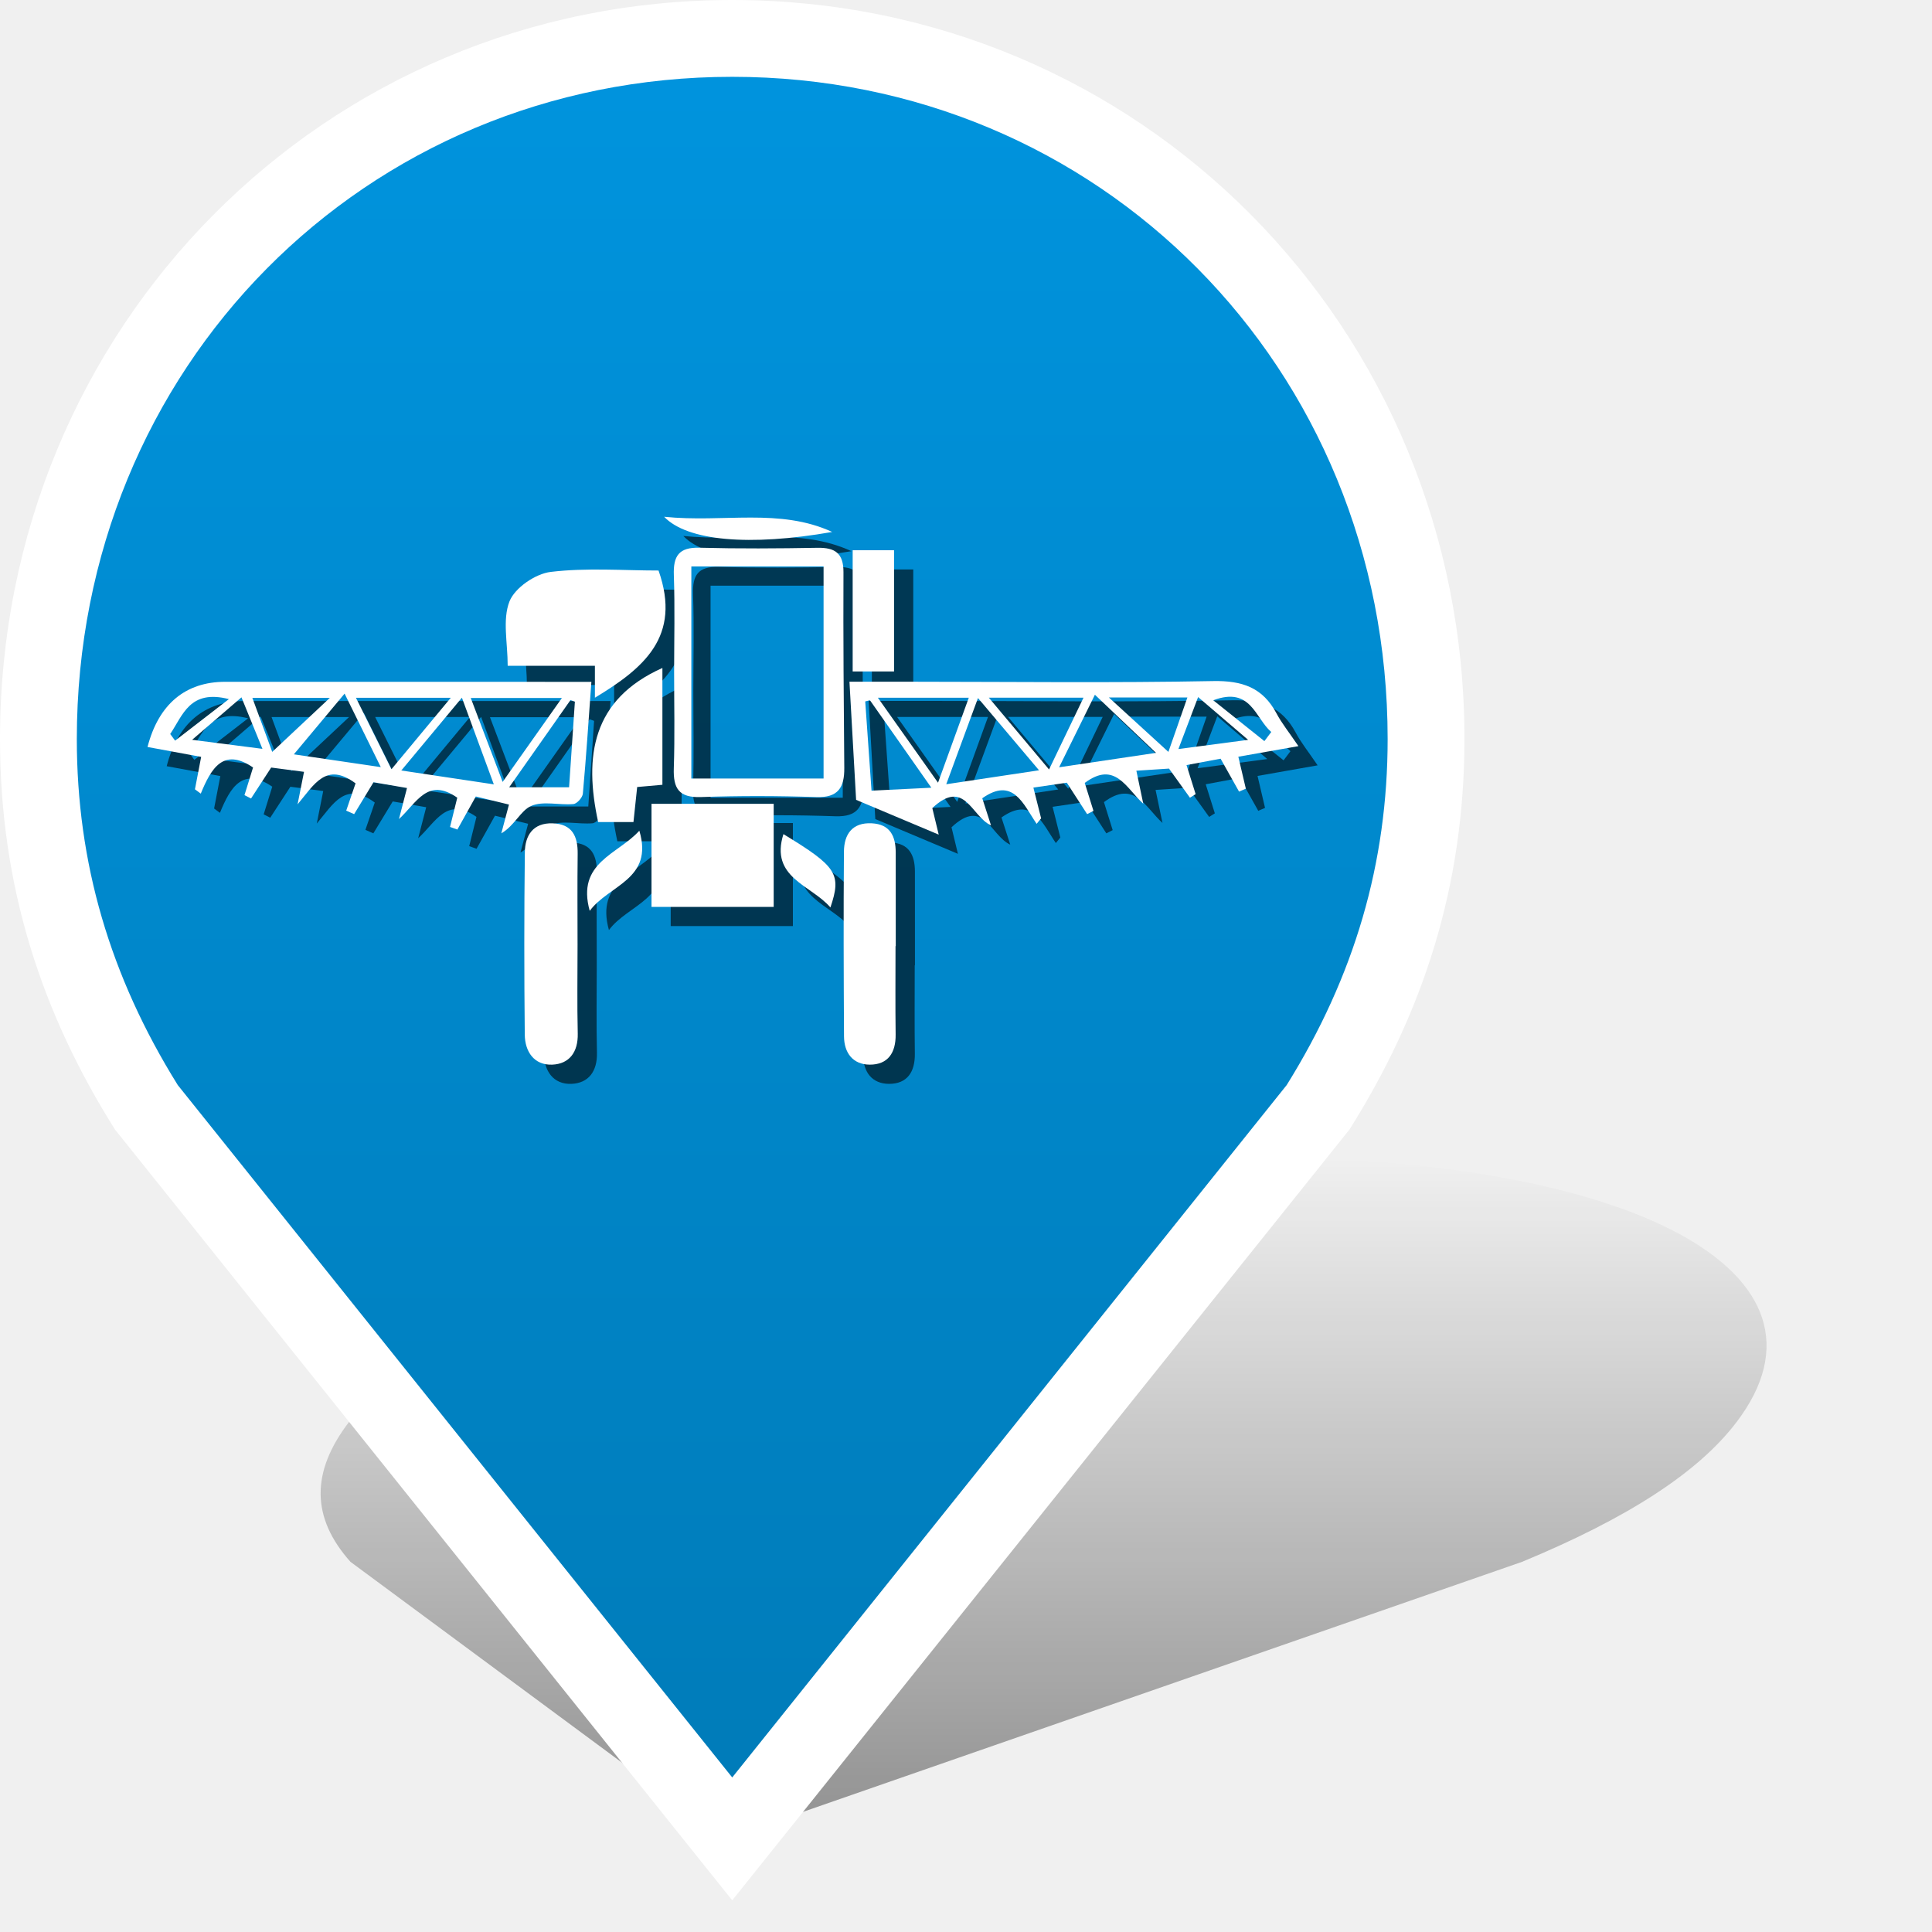
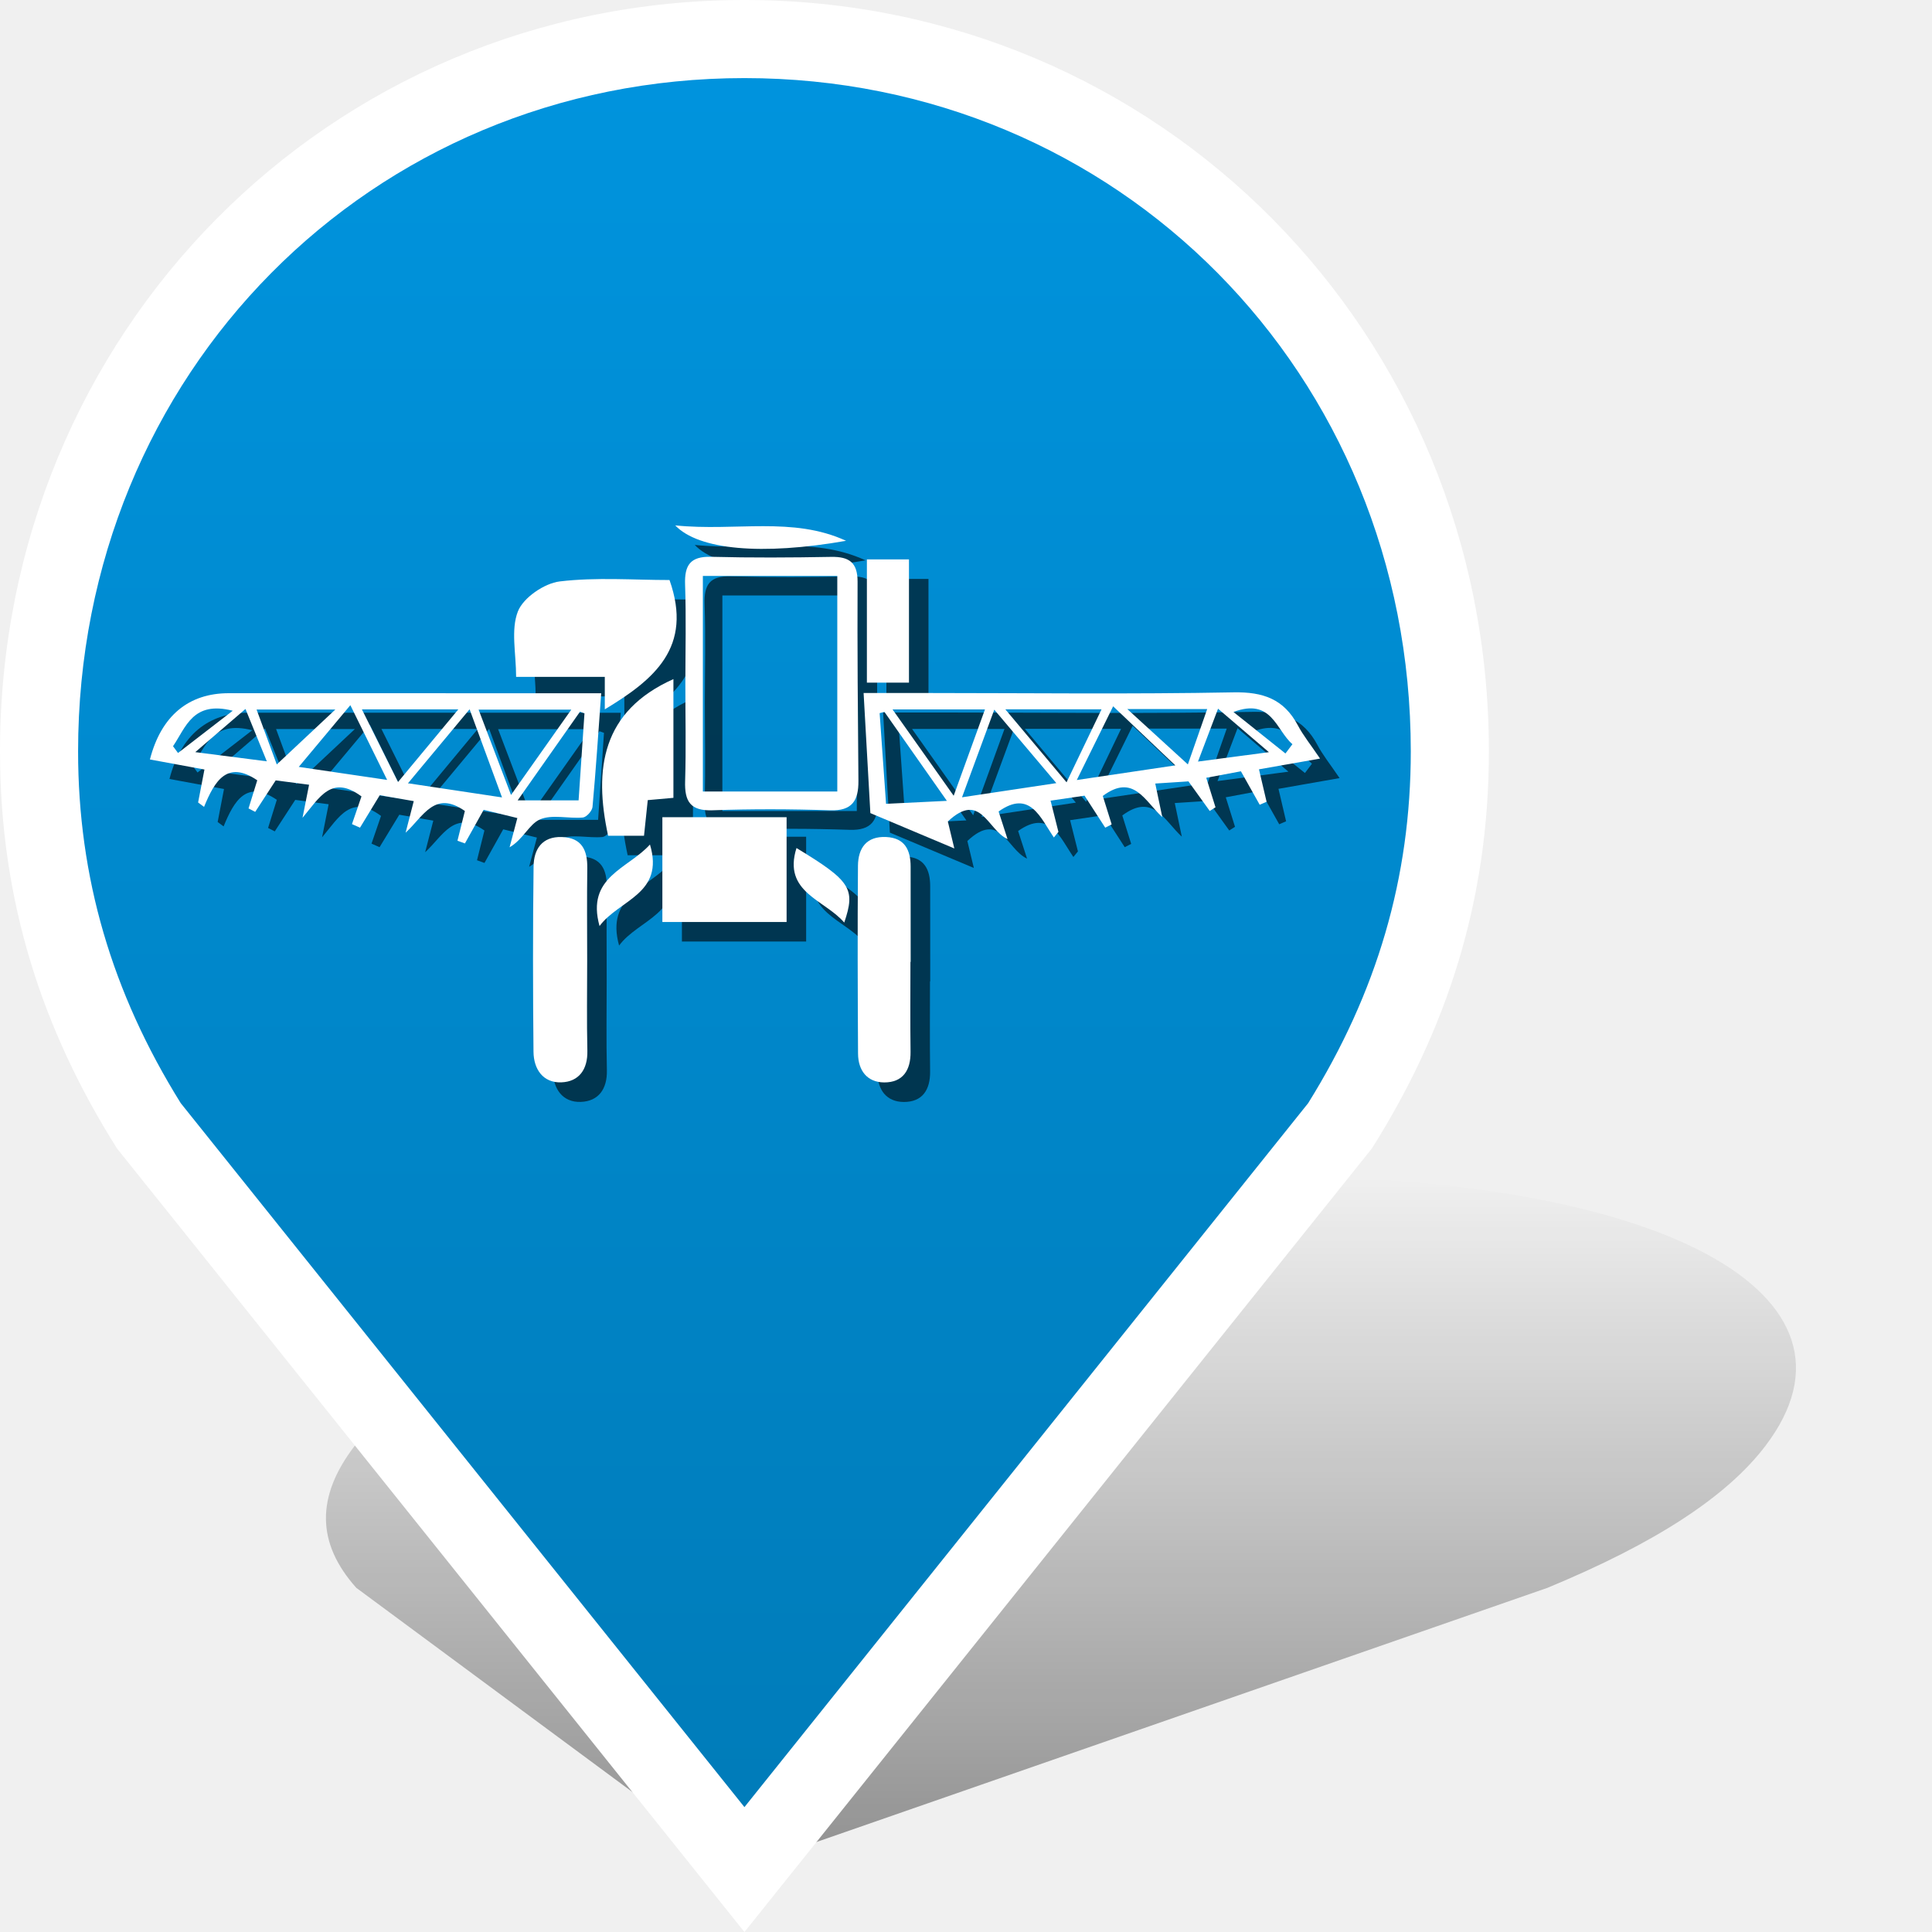
<svg xmlns="http://www.w3.org/2000/svg" version="1.1" id="Layer_1" x="0px" y="0px" viewBox="0 0 50 50" enable-background="new 0 0 50 50" xml:space="preserve">
  <g id="base">
    <g>
-       <linearGradient id="SVGID_1_" gradientUnits="userSpaceOnUse" x1="-15.96" y1="88.102" x2="-15.96" y2="92.515" gradientTransform="matrix(4 0 3.047464 -4 -185.8804 400)">
+       <linearGradient id="SVGID_1_" gradientUnits="userSpaceOnUse" x1="-22.724" y1="6.048" x2="-22.724" y2="3.805" gradientTransform="matrix(8 0 -6.094928 8 237.732 0)">
        <stop offset="0" style="stop-color:#000000;stop-opacity:0.4" />
        <stop offset="1" style="stop-color:#000000;stop-opacity:0" />
      </linearGradient>
-       <path fill="url(#SVGID_1_)" d="M9.07,40.42c-1.015-1.137-1.029-2.318-0.044-3.611    c2.934-3.851,13.12-6.868,23.189-6.868c10.069,0,15.658,3.017,12.723,6.868    c-0.985,1.293-2.799,2.474-5.547,3.611L18.767,47.591L9.07,40.42z" />
-       <linearGradient id="SVGID_2_" gradientUnits="userSpaceOnUse" x1="4.738" y1="88.102" x2="4.738" y2="99.752" gradientTransform="matrix(4 0 0 -4 0 400)">
+       <path fill="url(#SVGID_1_)" d="M9.221,41.093c-1.032-1.156-1.047-2.357-0.045-3.671    c2.983-3.915,13.339-6.983,23.576-6.983c10.236,0,15.918,3.067,12.935,6.983    c-1.002,1.315-2.846,2.516-5.639,3.671l-20.968,7.291L9.221,41.093z" />
+       <linearGradient id="SVGID_2_" gradientUnits="userSpaceOnUse" x1="2.408" y1="6.048" x2="2.408" y2="0.126" gradientTransform="matrix(8 0 0 8 0 0)">
        <stop offset="0" style="stop-color:#007BB8" />
        <stop offset="1" style="stop-color:#0094DE" />
      </linearGradient>
-       <path fill="url(#SVGID_2_)" d="M3.79,28.659c-1.881-3.001-2.796-6.12-2.796-9.533    c0-10.167,7.887-18.132,17.957-18.132c10.069,0,17.956,7.965,17.956,18.132    c0,3.413-0.914,6.532-2.795,9.533L18.95,47.591L3.79,28.659z" />
-       <path fill="#FFFFFF" d="M18.95,1.988c9.512,0,16.962,7.528,16.962,17.138    c0,3.203-0.855,6.134-2.613,8.956L18.95,46L4.601,28.082    c-1.758-2.823-2.613-5.754-2.613-8.956C1.988,9.516,9.439,1.988,18.95,1.988     M18.95,0C8.392,0,0,8.47,0,19.126c0,3.825,1.083,7.104,2.978,10.109    l15.972,19.945l15.972-19.945c1.895-3.005,2.978-6.284,2.978-10.109    C37.9,8.47,29.508,0,18.95,0L18.95,0z" />
+       <path fill="url(#SVGID_2_)" d="M3.853,29.137c-1.912-3.052-2.842-6.222-2.842-9.692    c0-10.337,8.019-18.434,18.256-18.434c10.236,0,18.255,8.097,18.255,18.434    c0,3.47-0.93,6.641-2.842,9.692L19.266,48.384L3.853,29.137z" />
+       <path fill="#FFFFFF" d="M19.266,2.021c9.67,0,17.245,7.653,17.245,17.424    c0,3.256-0.869,6.236-2.657,9.106l-14.588,18.217L4.678,28.55    c-1.788-2.87-2.657-5.849-2.657-9.106C2.021,9.674,9.596,2.021,19.266,2.021     M19.266,0C8.532,0,0,8.611,0,19.444c0,3.889,1.101,7.222,3.028,10.278    l16.238,20.278l16.238-20.278c1.927-3.056,3.028-6.389,3.028-10.278    C38.532,8.611,30,0,19.266,0L19.266,0z" />
    </g>
  </g>
-   <path opacity="0.6" enable-background="new    " d="M12.331,21.141  c-0.77-0.538-1.051,0.135-1.509,0.553c0.065-0.253,0.131-0.506,0.208-0.803  c-0.285-0.049-0.566-0.098-0.866-0.15C9.994,21.02,9.828,21.293,9.662,21.567  c-0.068-0.03-0.136-0.061-0.205-0.091c0.08-0.233,0.16-0.467,0.242-0.706  c-0.762-0.564-1.065,0.025-1.501,0.544c0.052-0.26,0.103-0.52,0.167-0.842  c-0.286-0.037-0.569-0.074-0.85-0.111c-0.181,0.279-0.351,0.54-0.521,0.801  c-0.057-0.029-0.113-0.058-0.17-0.087c0.076-0.245,0.152-0.491,0.222-0.716  c-0.768-0.522-1.086,0.02-1.354,0.677c-0.05-0.037-0.101-0.075-0.151-0.112  c0.05-0.262,0.101-0.524,0.161-0.839c-0.46-0.085-0.922-0.17-1.388-0.256  c0.287-1.114,0.988-1.687,2.008-1.687c2.802,0.001,5.604,0.001,8.407,0.001  c0.317,0,0.635,0,1.072,0c-0.074,1.024-0.136,1.96-0.221,2.895  c-0.009,0.1-0.152,0.26-0.244,0.268c-0.368,0.033-0.785-0.087-1.096,0.05  c-0.272,0.12-0.426,0.508-0.77,0.708c0.061-0.23,0.122-0.46,0.198-0.745  c-0.272-0.066-0.547-0.133-0.858-0.209c-0.164,0.294-0.321,0.575-0.477,0.856  c-0.063-0.023-0.126-0.046-0.19-0.068C12.206,21.646,12.269,21.393,12.331,21.141z   M12.68,18.561c0.284,0.748,0.541,1.424,0.825,2.172  c0.545-0.771,1.015-1.438,1.534-2.172C14.232,18.561,13.509,18.561,12.68,18.561z   M13.277,20.796c-0.286-0.776-0.539-1.465-0.826-2.243  c-0.536,0.645-1.013,1.217-1.568,1.884C11.733,20.564,12.449,20.672,13.277,20.796  z M9.709,18.556c0.319,0.642,0.606,1.218,0.919,1.849  c0.527-0.635,1.003-1.208,1.535-1.849C11.294,18.556,10.547,18.556,9.709,18.556z   M9.415,18.448c-0.48,0.574-0.909,1.087-1.313,1.571  c0.644,0.095,1.392,0.205,2.25,0.331C10.02,19.678,9.739,19.106,9.415,18.448z   M15.375,18.656c-0.038-0.014-0.076-0.028-0.114-0.041  c-0.504,0.717-1.008,1.434-1.587,2.257c0.574,0,1.021,0,1.551,0  C15.274,20.15,15.324,19.403,15.375,18.656z M7.028,18.558  c0.176,0.478,0.329,0.895,0.514,1.398c0.515-0.483,0.965-0.905,1.491-1.398  C8.29,18.558,7.705,18.558,7.028,18.558z M5.469,19.643  c0.677,0.087,1.199,0.154,1.82,0.234c-0.205-0.505-0.363-0.891-0.543-1.333  C6.317,18.912,5.956,19.223,5.469,19.643z M6.421,18.59  c-1.016-0.26-1.192,0.421-1.519,0.903c0.042,0.057,0.085,0.115,0.127,0.172  C5.46,19.332,5.891,18.999,6.421,18.59z" />
-   <path opacity="0.6" enable-background="new    " d="M34.1,19.807  c-0.62,0.109-1.068,0.188-1.555,0.274c0.068,0.291,0.131,0.559,0.194,0.827  c-0.058,0.025-0.117,0.051-0.175,0.076c-0.147-0.263-0.295-0.526-0.478-0.852  c-0.267,0.05-0.554,0.104-0.882,0.165c0.083,0.266,0.159,0.509,0.236,0.752  c-0.049,0.031-0.098,0.062-0.147,0.093c-0.164-0.228-0.328-0.456-0.542-0.754  c-0.206,0.013-0.498,0.033-0.845,0.055c0.064,0.306,0.121,0.581,0.179,0.855  c-0.445-0.406-0.731-1.122-1.515-0.539c0.072,0.231,0.149,0.478,0.226,0.724  c-0.055,0.028-0.11,0.056-0.164,0.084c-0.171-0.265-0.343-0.53-0.526-0.814  c-0.278,0.041-0.568,0.083-0.865,0.127c0.07,0.28,0.135,0.538,0.2,0.795  c-0.039,0.048-0.077,0.095-0.116,0.143c-0.346-0.508-0.608-1.226-1.407-0.662  c0.07,0.216,0.148,0.459,0.227,0.703c-0.512-0.234-0.682-1.234-1.52-0.449  c0.036,0.147,0.095,0.395,0.166,0.687c-0.073-0.031-2.052-0.864-2.138-0.9  c-0.053-0.946-0.109-1.933-0.172-3.057c0.584,0,1.106-0,1.628,0  c2.595,0.001,5.19,0.033,7.784-0.017c0.756-0.014,1.285,0.169,1.641,0.839  C33.669,19.217,33.855,19.445,34.1,19.807z M24.773,20.753  c0.284-0.784,0.535-1.477,0.796-2.198c-0.809,0-1.534,0-2.352,0  C23.748,19.306,24.23,19.986,24.773,20.753z M27.387,20.432  c-0.577-0.683-1.06-1.255-1.58-1.87c-0.283,0.769-0.535,1.454-0.821,2.231  C25.806,20.669,26.536,20.56,27.387,20.432z M26.088,18.553  c0.542,0.646,1.02,1.217,1.558,1.858c0.316-0.659,0.6-1.251,0.892-1.858  C27.684,18.553,26.939,18.553,26.088,18.553z M30.415,19.981  c-0.589-0.56-1.062-1.009-1.582-1.504c-0.317,0.643-0.596,1.209-0.926,1.877  C28.777,20.224,29.524,20.113,30.415,19.981z M23.011,18.619  c-0.041,0.01-0.081,0.021-0.122,0.031c0.054,0.758,0.107,1.515,0.163,2.309  c0.554-0.027,0.989-0.048,1.548-0.076C24.003,20.032,23.507,19.326,23.011,18.619z   M29.194,18.547c0.576,0.527,1.022,0.935,1.541,1.409  c0.182-0.52,0.327-0.936,0.492-1.409C30.546,18.547,29.962,18.547,29.194,18.547z   M32.797,19.644c-0.493-0.422-0.87-0.743-1.294-1.107  c-0.177,0.466-0.327,0.862-0.51,1.345C31.599,19.803,32.113,19.734,32.797,19.644z   M33.219,19.677c0.059-0.079,0.119-0.157,0.178-0.236  c-0.417-0.357-0.525-1.188-1.501-0.821C32.371,19.001,32.795,19.339,33.219,19.677z" />
-   <path opacity="0.6" enable-background="new    " d="M17.54,15.262  c0.604,1.714-0.391,2.533-1.647,3.292c0-0.287,0-0.531,0-0.827  c-0.755,0-1.459,0-2.257,0c0-0.595-0.139-1.194,0.046-1.665  c0.138-0.352,0.672-0.717,1.067-0.764C15.68,15.186,16.632,15.262,17.54,15.262z" />
-   <path opacity="0.6" enable-background="new    " d="M17.358,21.3c1.055,0,2.086,0,3.162,0  c0,0.899,0,1.761,0,2.667c-1.056,0-2.083,0-3.162,0  C17.358,23.079,17.358,22.196,17.358,21.3z" />
-   <path opacity="0.6" enable-background="new    " d="M17.943,17.879  c0.001-0.833,0.022-1.667-0.007-2.499c-0.018-0.496,0.131-0.723,0.662-0.709  c1.018,0.027,2.037,0.02,3.056,0.002c0.46-0.008,0.674,0.144,0.672,0.634  c-0.008,1.689,0.007,3.377,0.021,5.066c0.004,0.501-0.155,0.771-0.724,0.752  c-0.994-0.034-1.992-0.036-2.986-0.001c-0.573,0.02-0.719-0.226-0.702-0.745  C17.963,19.547,17.943,18.713,17.943,17.879z M18.389,20.645c1.198,0,2.32,0,3.422,0  c0-1.869,0-3.686,0-5.488c-1.172,0-2.292,0-3.422,0  C18.389,17.014,18.389,18.813,18.389,20.645z" />
-   <path opacity="0.6" enable-background="new    " d="M15.444,24.956  c-0,0.763-0.013,1.527,0.005,2.29c0.011,0.478-0.216,0.787-0.662,0.804  c-0.468,0.018-0.705-0.338-0.709-0.778c-0.016-1.573-0.017-3.146,0.002-4.718  c0.005-0.432,0.21-0.766,0.719-0.749c0.509,0.017,0.654,0.335,0.648,0.792  C15.436,23.383,15.444,24.169,15.444,24.956z" />
-   <path opacity="0.6" enable-background="new    " d="M23.673,24.982c0,0.763-0.007,1.526,0.003,2.289  c0.006,0.469-0.196,0.781-0.671,0.779c-0.434-0.002-0.663-0.304-0.665-0.733  c-0.009-1.594-0.015-3.188-0.002-4.781c0.004-0.445,0.213-0.758,0.721-0.732  c0.474,0.024,0.618,0.334,0.619,0.751c0.002,0.809,0.001,1.618,0.001,2.427  C23.677,24.982,23.675,24.982,23.673,24.982z" />
-   <path opacity="0.6" enable-background="new    " d="M17.64,17.784c0,0.97,0,1.974,0,3.023  c-0.223,0.02-0.42,0.038-0.653,0.058c-0.032,0.307-0.063,0.594-0.096,0.907  c-0.328,0-0.622,0-0.914,0C15.607,20.068,15.817,18.599,17.64,17.784z" />
-   <path opacity="0.6" enable-background="new    " d="M22.564,17.874c0-1.071,0-2.083,0-3.137  c0.36,0,0.694,0,1.071,0c0,1.034,0,2.064,0,3.137  C23.292,17.874,22.958,17.874,22.564,17.874z" />
-   <path opacity="0.6" enable-background="new    " d="M22.034,14.264  c-2.141,0.376-3.753,0.233-4.349-0.393C19.224,14.029,20.674,13.637,22.034,14.264z" />
-   <path opacity="0.6" enable-background="new    " d="M15.759,24.07  c-0.349-1.254,0.725-1.455,1.284-2.075C17.421,23.261,16.254,23.398,15.759,24.07z" />
-   <path opacity="0.6" enable-background="new    " d="M21.988,23.982  c-0.496-0.582-1.572-0.767-1.216-1.898C22.155,22.924,22.281,23.116,21.988,23.982z  " />
-   <path fill="#FFFFFF" d="M11.834,20.644c-0.77-0.538-1.051,0.135-1.509,0.553  c0.065-0.253,0.131-0.506,0.208-0.803c-0.285-0.049-0.566-0.098-0.866-0.15  c-0.17,0.28-0.336,0.553-0.502,0.826c-0.068-0.03-0.136-0.061-0.205-0.091  c0.08-0.233,0.16-0.467,0.242-0.706c-0.762-0.564-1.065,0.025-1.501,0.544  c0.052-0.26,0.103-0.52,0.167-0.842c-0.286-0.037-0.569-0.074-0.85-0.111  c-0.181,0.279-0.351,0.54-0.521,0.801c-0.057-0.029-0.113-0.058-0.17-0.087  c0.076-0.245,0.152-0.491,0.222-0.716C5.782,19.34,5.465,19.883,5.196,20.539  c-0.05-0.037-0.101-0.075-0.151-0.112c0.05-0.262,0.101-0.524,0.161-0.839  c-0.46-0.085-0.922-0.17-1.388-0.256c0.287-1.114,0.988-1.687,2.008-1.687  c2.802,0.001,5.604,0.001,8.407,0.001c0.317,0,0.635,0,1.072,0  c-0.074,1.024-0.136,1.96-0.221,2.895c-0.009,0.1-0.152,0.26-0.244,0.268  c-0.368,0.033-0.785-0.087-1.096,0.05c-0.272,0.12-0.426,0.508-0.77,0.708  c0.061-0.23,0.122-0.46,0.198-0.745c-0.272-0.066-0.547-0.133-0.858-0.209  c-0.164,0.294-0.321,0.575-0.477,0.856c-0.063-0.023-0.126-0.046-0.19-0.068  C11.709,21.149,11.772,20.896,11.834,20.644z M12.183,18.064  c0.284,0.748,0.541,1.424,0.825,2.172c0.545-0.771,1.015-1.438,1.534-2.172  C13.735,18.064,13.012,18.064,12.183,18.064z M12.78,20.299  c-0.286-0.776-0.539-1.465-0.826-2.243c-0.536,0.645-1.013,1.217-1.568,1.884  C11.236,20.067,11.952,20.175,12.78,20.299z M9.212,18.059  c0.319,0.642,0.606,1.218,0.919,1.849c0.527-0.635,1.003-1.208,1.535-1.849  C10.797,18.059,10.05,18.059,9.212,18.059z M8.918,17.951  c-0.48,0.574-0.909,1.087-1.313,1.571c0.644,0.095,1.392,0.205,2.25,0.331  C9.523,19.181,9.242,18.609,8.918,17.951z M14.878,18.159  c-0.038-0.014-0.076-0.028-0.114-0.041c-0.504,0.717-1.008,1.434-1.587,2.257  c0.574,0,1.021,0,1.551,0C14.777,19.653,14.827,18.906,14.878,18.159z M6.531,18.061  c0.176,0.478,0.329,0.895,0.514,1.398c0.515-0.483,0.965-0.905,1.491-1.398  C7.793,18.061,7.208,18.061,6.531,18.061z M4.972,19.146  c0.677,0.087,1.199,0.154,1.82,0.234c-0.205-0.505-0.363-0.891-0.543-1.333  C5.82,18.415,5.459,18.726,4.972,19.146z M5.924,18.093  c-1.016-0.26-1.192,0.421-1.519,0.903c0.042,0.057,0.085,0.115,0.127,0.172  C4.963,18.835,5.394,18.502,5.924,18.093z" />
-   <path fill="#FFFFFF" d="M33.603,19.31c-0.62,0.109-1.068,0.188-1.555,0.274  c0.068,0.291,0.131,0.559,0.194,0.827c-0.058,0.025-0.117,0.051-0.175,0.076  c-0.147-0.263-0.295-0.526-0.478-0.852c-0.267,0.05-0.554,0.104-0.882,0.165  c0.083,0.266,0.159,0.509,0.236,0.752c-0.049,0.031-0.098,0.062-0.147,0.093  c-0.164-0.228-0.328-0.456-0.542-0.754c-0.206,0.013-0.498,0.033-0.845,0.055  c0.064,0.306,0.121,0.581,0.179,0.855c-0.445-0.406-0.731-1.122-1.515-0.539  c0.072,0.231,0.149,0.478,0.226,0.724c-0.055,0.028-0.11,0.056-0.164,0.084  c-0.171-0.265-0.343-0.53-0.526-0.814c-0.278,0.041-0.568,0.083-0.865,0.127  c0.07,0.28,0.135,0.538,0.2,0.795c-0.039,0.048-0.077,0.095-0.116,0.143  c-0.346-0.508-0.608-1.226-1.407-0.662c0.07,0.216,0.148,0.459,0.227,0.703  c-0.512-0.234-0.682-1.234-1.52-0.449c0.036,0.147,0.095,0.395,0.166,0.687  c-0.073-0.031-2.052-0.864-2.138-0.9c-0.053-0.946-0.109-1.933-0.172-3.057  c0.584,0,1.106-0,1.628,0c2.595,0.001,5.19,0.033,7.784-0.017  c0.756-0.014,1.285,0.169,1.641,0.839C33.172,18.72,33.358,18.948,33.603,19.31z   M24.276,20.256c0.284-0.784,0.535-1.477,0.796-2.198c-0.809,0-1.534,0-2.352,0  C23.251,18.809,23.733,19.489,24.276,20.256z M26.89,19.935  c-0.577-0.683-1.06-1.255-1.58-1.87c-0.283,0.769-0.535,1.454-0.821,2.231  C25.309,20.172,26.039,20.063,26.89,19.935z M25.591,18.056  c0.542,0.646,1.02,1.217,1.558,1.858c0.316-0.659,0.6-1.251,0.892-1.858  C27.187,18.056,26.442,18.056,25.591,18.056z M29.918,19.484  c-0.589-0.56-1.062-1.009-1.582-1.504c-0.317,0.643-0.596,1.209-0.926,1.877  C28.28,19.727,29.027,19.616,29.918,19.484z M22.514,18.122  c-0.041,0.01-0.081,0.021-0.122,0.031c0.054,0.758,0.107,1.515,0.163,2.309  c0.554-0.027,0.989-0.048,1.548-0.076C23.506,19.535,23.01,18.829,22.514,18.122z   M28.697,18.05c0.576,0.527,1.022,0.935,1.541,1.409  c0.182-0.52,0.327-0.936,0.492-1.409C30.049,18.05,29.465,18.05,28.697,18.05z   M32.301,19.147c-0.493-0.422-0.87-0.743-1.294-1.107  c-0.177,0.466-0.327,0.862-0.51,1.345C31.102,19.306,31.616,19.237,32.301,19.147z   M32.722,19.18c0.059-0.079,0.119-0.157,0.178-0.236  c-0.417-0.357-0.525-1.188-1.501-0.821C31.874,18.504,32.298,18.842,32.722,19.18z  " />
-   <path fill="#FFFFFF" d="M17.043,14.765c0.604,1.714-0.391,2.533-1.647,3.292  c0-0.287,0-0.531,0-0.827c-0.755,0-1.459,0-2.257,0c0-0.595-0.139-1.194,0.046-1.665  c0.138-0.352,0.672-0.717,1.067-0.764C15.183,14.689,16.135,14.765,17.043,14.765z" />
-   <path fill="#FFFFFF" d="M16.861,20.803c1.055,0,2.086,0,3.162,0c0,0.899,0,1.761,0,2.667  c-1.056,0-2.083,0-3.162,0C16.861,22.582,16.861,21.699,16.861,20.803z" />
-   <path fill="#FFFFFF" d="M17.446,17.383c0.001-0.833,0.022-1.667-0.007-2.499  c-0.018-0.496,0.131-0.723,0.662-0.709c1.018,0.027,2.037,0.02,3.056,0.002  c0.46-0.008,0.674,0.144,0.672,0.634c-0.008,1.689,0.007,3.377,0.021,5.066  c0.004,0.501-0.155,0.771-0.724,0.752c-0.994-0.034-1.992-0.036-2.986-0.001  c-0.573,0.02-0.719-0.226-0.702-0.745C17.466,19.05,17.446,18.216,17.446,17.383z   M17.892,20.148c1.198,0,2.32,0,3.422,0c0-1.869,0-3.686,0-5.488  c-1.172,0-2.292,0-3.422,0C17.892,16.517,17.892,18.316,17.892,20.148z" />
-   <path fill="#FFFFFF" d="M14.947,24.459c-0,0.763-0.013,1.527,0.005,2.29  c0.011,0.478-0.216,0.787-0.662,0.804c-0.468,0.018-0.705-0.338-0.709-0.778  c-0.016-1.573-0.017-3.146,0.002-4.718c0.005-0.432,0.21-0.766,0.719-0.749  c0.509,0.017,0.654,0.335,0.648,0.792C14.94,22.886,14.947,23.672,14.947,24.459z" />
-   <path fill="#FFFFFF" d="M23.176,24.485c0,0.763-0.007,1.526,0.003,2.289  c0.006,0.469-0.196,0.781-0.671,0.779c-0.434-0.002-0.663-0.304-0.665-0.733  c-0.009-1.594-0.015-3.188-0.002-4.781c0.004-0.445,0.213-0.758,0.721-0.732  c0.474,0.024,0.618,0.334,0.619,0.751c0.002,0.809,0.001,1.618,0.001,2.427  C23.18,24.485,23.178,24.485,23.176,24.485z" />
-   <path fill="#FFFFFF" d="M17.143,17.287c0,0.97,0,1.974,0,3.023  c-0.223,0.02-0.42,0.038-0.653,0.058c-0.032,0.307-0.063,0.594-0.096,0.907  c-0.328,0-0.622,0-0.914,0C15.11,19.571,15.32,18.102,17.143,17.287z" />
-   <path fill="#FFFFFF" d="M22.067,17.377c0-1.071,0-2.083,0-3.137c0.36,0,0.694,0,1.071,0  c0,1.034,0,2.064,0,3.137C22.795,17.377,22.461,17.377,22.067,17.377z" />
-   <path fill="#FFFFFF" d="M21.537,13.767c-2.141,0.376-3.753,0.233-4.349-0.393  C18.727,13.532,20.177,13.14,21.537,13.767z" />
-   <path fill="#FFFFFF" d="M15.262,23.573c-0.349-1.254,0.725-1.455,1.284-2.075  C16.924,22.764,15.757,22.901,15.262,23.573z" />
-   <path fill="#FFFFFF" d="M21.491,23.485c-0.496-0.582-1.572-0.767-1.216-1.898  C21.658,22.427,21.784,22.619,21.491,23.485z" />
+   <path opacity="0.6" enable-background="new    " d="M12.537,21.493  c-0.783-0.547-1.069,0.137-1.534,0.562c0.066-0.257,0.133-0.514,0.211-0.817  c-0.29-0.05-0.576-0.1-0.88-0.153c-0.173,0.284-0.342,0.562-0.511,0.84  c-0.069-0.031-0.139-0.062-0.208-0.092c0.081-0.237,0.163-0.475,0.246-0.717  c-0.775-0.573-1.083,0.026-1.526,0.554c0.053-0.264,0.105-0.529,0.17-0.856  c-0.291-0.038-0.579-0.076-0.864-0.113c-0.184,0.283-0.357,0.549-0.53,0.815  c-0.058-0.03-0.115-0.059-0.173-0.089c0.077-0.249,0.155-0.499,0.226-0.728  c-0.781-0.531-1.104,0.021-1.377,0.688c-0.051-0.038-0.102-0.076-0.154-0.114  c0.051-0.267,0.103-0.533,0.164-0.853c-0.468-0.086-0.937-0.173-1.411-0.26  c0.291-1.133,1.005-1.716,2.042-1.715c2.849,0.001,5.698,0.001,8.547,0.001  c0.323,0,0.645,0,1.09,0c-0.076,1.041-0.138,1.993-0.225,2.943  c-0.009,0.102-0.155,0.264-0.249,0.273c-0.374,0.034-0.798-0.088-1.114,0.051  c-0.277,0.122-0.433,0.517-0.783,0.72c0.062-0.234,0.124-0.468,0.201-0.757  c-0.276-0.067-0.556-0.136-0.872-0.213c-0.167,0.299-0.326,0.584-0.485,0.87  c-0.064-0.023-0.129-0.046-0.193-0.07C12.41,22.007,12.474,21.75,12.537,21.493z   M12.891,18.87c0.289,0.761,0.55,1.448,0.839,2.209  c0.554-0.784,1.032-1.462,1.56-2.209C14.47,18.87,13.734,18.87,12.891,18.87z   M13.498,21.143c-0.291-0.789-0.548-1.49-0.839-2.281  c-0.545,0.655-1.03,1.237-1.594,1.915C11.929,20.907,12.656,21.016,13.498,21.143z   M9.871,18.865c0.324,0.652,0.616,1.239,0.935,1.88  c0.536-0.646,1.019-1.228,1.56-1.88C11.483,18.865,10.722,18.865,9.871,18.865z   M9.572,18.756c-0.488,0.584-0.924,1.105-1.335,1.597  c0.655,0.096,1.415,0.208,2.287,0.337C10.187,20.006,9.901,19.425,9.572,18.756z   M15.631,18.966c-0.039-0.014-0.077-0.028-0.116-0.042  c-0.512,0.729-1.025,1.458-1.613,2.294c0.584,0,1.038,0,1.577,0  C15.528,20.486,15.58,19.726,15.631,18.966z M7.145,18.868  c0.179,0.486,0.334,0.909,0.523,1.422c0.524-0.491,0.981-0.92,1.516-1.422  C8.428,18.868,7.834,18.868,7.145,18.868z M5.56,19.97  c0.688,0.088,1.219,0.157,1.851,0.238c-0.209-0.513-0.369-0.906-0.552-1.355  C6.423,19.227,6.055,19.543,5.56,19.97z M6.528,18.899  c-1.033-0.265-1.212,0.428-1.545,0.918c0.043,0.058,0.086,0.117,0.129,0.175  C5.551,19.654,5.989,19.316,6.528,18.899z" />
+   <path opacity="0.6" enable-background="new    " d="M34.668,20.137  c-0.631,0.111-1.086,0.191-1.581,0.278c0.07,0.296,0.133,0.568,0.197,0.84  c-0.059,0.026-0.119,0.052-0.178,0.077c-0.15-0.267-0.3-0.535-0.486-0.866  c-0.271,0.051-0.564,0.105-0.897,0.168c0.085,0.27,0.162,0.517,0.239,0.764  c-0.05,0.032-0.099,0.063-0.149,0.095c-0.167-0.232-0.333-0.463-0.551-0.766  c-0.21,0.014-0.506,0.033-0.859,0.056c0.065,0.311,0.123,0.59,0.182,0.869  c-0.452-0.413-0.743-1.141-1.54-0.548c0.073,0.235,0.152,0.486,0.23,0.736  c-0.056,0.028-0.111,0.057-0.167,0.085c-0.174-0.27-0.349-0.539-0.535-0.828  c-0.282,0.041-0.578,0.085-0.879,0.129c0.072,0.285,0.137,0.547,0.203,0.808  c-0.039,0.048-0.079,0.097-0.118,0.145c-0.352-0.517-0.619-1.247-1.43-0.673  c0.071,0.219,0.151,0.467,0.231,0.715c-0.52-0.238-0.694-1.255-1.545-0.456  c0.036,0.15,0.097,0.401,0.168,0.698c-0.074-0.031-2.086-0.878-2.173-0.915  c-0.054-0.962-0.11-1.965-0.175-3.108c0.594,0,1.125-0,1.655,0  c2.638,0.001,5.277,0.033,7.914-0.017c0.769-0.015,1.307,0.172,1.669,0.853  C34.23,19.537,34.419,19.769,34.668,20.137z M25.186,21.099  c0.289-0.797,0.544-1.502,0.81-2.234c-0.822,0-1.56,0-2.392,0  C24.144,19.628,24.633,20.319,25.186,21.099z M27.844,20.772  c-0.587-0.695-1.078-1.276-1.606-1.901c-0.288,0.782-0.544,1.478-0.835,2.268  C26.236,21.014,26.978,20.902,27.844,20.772z M26.523,18.862  c0.551,0.657,1.037,1.237,1.584,1.889c0.321-0.67,0.61-1.272,0.906-1.889  C28.146,18.862,27.388,18.862,26.523,18.862z M30.922,20.313  c-0.599-0.569-1.08-1.026-1.609-1.529c-0.323,0.654-0.606,1.229-0.941,1.908  C29.257,20.561,30.016,20.448,30.922,20.313z M23.394,18.93  c-0.041,0.011-0.083,0.021-0.124,0.032c0.054,0.77,0.109,1.541,0.166,2.347  c0.563-0.028,1.005-0.049,1.574-0.077C24.403,20.366,23.899,19.648,23.394,18.93z   M29.681,18.856c0.586,0.535,1.039,0.95,1.567,1.432  c0.185-0.528,0.332-0.951,0.5-1.432C31.055,18.856,30.461,18.856,29.681,18.856z   M33.344,19.971c-0.502-0.429-0.884-0.756-1.316-1.125  c-0.18,0.474-0.332,0.876-0.519,1.368C32.126,20.133,32.649,20.063,33.344,19.971z   M33.772,20.005c0.06-0.08,0.121-0.16,0.181-0.24  c-0.424-0.363-0.533-1.208-1.526-0.834C32.911,19.318,33.342,19.661,33.772,20.005z  " />
+   <path opacity="0.6" enable-background="new    " d="M17.833,15.516  c0.615,1.742-0.397,2.576-1.675,3.347c0-0.292,0-0.54,0-0.841  c-0.768,0-1.483,0-2.295,0c0-0.605-0.141-1.214,0.046-1.693  c0.14-0.357,0.684-0.729,1.085-0.777C15.941,15.439,16.91,15.516,17.833,15.516z  " />
+   <path opacity="0.6" enable-background="new    " d="M17.648,21.655c1.073,0,2.121,0,3.215,0  c0,0.914,0,1.79,0,2.712c-1.074,0-2.118,0-3.215,0  C17.648,23.464,17.648,22.566,17.648,21.655z" />
+   <path opacity="0.6" enable-background="new    " d="M18.242,18.177  c0.001-0.847,0.022-1.695-0.007-2.541c-0.018-0.504,0.133-0.735,0.674-0.721  c1.035,0.027,2.071,0.021,3.107,0.002c0.467-0.008,0.685,0.146,0.683,0.645  c-0.008,1.717,0.007,3.433,0.022,5.15c0.004,0.509-0.158,0.784-0.736,0.764  c-1.011-0.034-2.025-0.037-3.035-0.001c-0.582,0.021-0.731-0.23-0.714-0.757  C18.262,19.873,18.242,19.025,18.242,18.177z M18.695,20.989c1.218,0,2.359,0,3.479,0  c0-1.9,0-3.748,0-5.579c-1.192,0-2.33,0-3.479,0  C18.695,17.297,18.695,19.126,18.695,20.989z" />
+   <path opacity="0.6" enable-background="new    " d="M15.701,25.372  c-0,0.776-0.013,1.552,0.005,2.328c0.011,0.486-0.219,0.8-0.673,0.817  c-0.475,0.018-0.717-0.343-0.721-0.791c-0.016-1.599-0.018-3.198,0.002-4.797  c0.005-0.439,0.214-0.778,0.731-0.761c0.518,0.017,0.665,0.34,0.659,0.805  C15.694,23.773,15.701,24.572,15.701,25.372z" />
+   <path opacity="0.6" enable-background="new    " d="M24.068,25.399c0,0.776-0.007,1.552,0.003,2.328  c0.006,0.477-0.199,0.794-0.682,0.792c-0.442-0.002-0.674-0.309-0.677-0.745  c-0.009-1.62-0.015-3.241-0.002-4.861c0.004-0.453,0.216-0.771,0.733-0.745  c0.482,0.024,0.629,0.339,0.63,0.764c0.002,0.822,0.001,1.645,0.001,2.467  C24.072,25.399,24.07,25.399,24.068,25.399z" />
+   <path opacity="0.6" enable-background="new    " d="M17.934,18.08c0,0.986,0,2.007,0,3.073  c-0.227,0.02-0.428,0.038-0.664,0.059c-0.033,0.312-0.064,0.604-0.097,0.922  c-0.334,0-0.632,0-0.929,0C15.867,20.403,16.081,18.909,17.934,18.08z" />
+   <path opacity="0.6" enable-background="new    " d="M22.94,18.172c0-1.089,0-2.117,0-3.189  c0.366,0,0.705,0,1.089,0c0,1.052,0,2.098,0,3.189  C23.681,18.172,23.34,18.172,22.94,18.172z" />
+   <path opacity="0.6" enable-background="new    " d="M22.401,14.502  c-2.177,0.382-3.816,0.237-4.421-0.399C19.545,14.262,21.019,13.864,22.401,14.502  z" />
+   <path opacity="0.6" enable-background="new    " d="M16.022,24.471  c-0.354-1.275,0.737-1.479,1.305-2.11C17.711,23.649,16.525,23.788,16.022,24.471  z" />
+   <path opacity="0.6" enable-background="new    " d="M22.354,24.381  c-0.504-0.592-1.598-0.78-1.236-1.929C22.525,23.306,22.652,23.501,22.354,24.381z  " />
+   <path fill="#FFFFFF" d="M12.031,20.988c-0.783-0.547-1.069,0.137-1.534,0.562  c0.066-0.257,0.133-0.514,0.211-0.817c-0.29-0.05-0.576-0.1-0.88-0.153  c-0.173,0.284-0.342,0.562-0.511,0.84c-0.069-0.031-0.139-0.062-0.208-0.092  c0.081-0.237,0.163-0.475,0.246-0.717c-0.775-0.573-1.083,0.026-1.526,0.554  c0.053-0.264,0.105-0.529,0.17-0.856c-0.291-0.038-0.579-0.076-0.864-0.113  c-0.184,0.283-0.357,0.549-0.53,0.815c-0.058-0.03-0.115-0.059-0.173-0.089  c0.077-0.249,0.155-0.499,0.226-0.728c-0.781-0.531-1.104,0.021-1.377,0.688  c-0.051-0.038-0.102-0.076-0.154-0.114c0.051-0.267,0.103-0.533,0.164-0.853  c-0.468-0.086-0.937-0.173-1.411-0.26c0.291-1.133,1.005-1.716,2.042-1.715  c2.849,0.001,5.698,0.001,8.547,0.001c0.323,0,0.645,0,1.09,0  c-0.076,1.041-0.138,1.993-0.225,2.943c-0.009,0.102-0.155,0.264-0.249,0.273  c-0.374,0.034-0.798-0.088-1.114,0.051c-0.277,0.122-0.433,0.517-0.783,0.72  c0.062-0.234,0.124-0.468,0.201-0.757c-0.276-0.067-0.556-0.136-0.872-0.213  c-0.167,0.299-0.326,0.584-0.485,0.87c-0.064-0.023-0.129-0.046-0.193-0.07  C11.905,21.501,11.968,21.245,12.031,20.988z M12.386,18.365  c0.289,0.761,0.55,1.448,0.839,2.209c0.554-0.784,1.032-1.462,1.56-2.209  C13.964,18.365,13.229,18.365,12.386,18.365z M12.992,20.637  c-0.291-0.789-0.548-1.49-0.839-2.281c-0.545,0.655-1.03,1.237-1.594,1.915  C11.423,20.402,12.151,20.511,12.992,20.637z M9.366,18.359  c0.324,0.652,0.616,1.239,0.935,1.88c0.536-0.646,1.019-1.228,1.56-1.88  C10.977,18.359,10.217,18.359,9.366,18.359z M9.067,18.25  c-0.488,0.584-0.924,1.105-1.335,1.597c0.655,0.096,1.415,0.208,2.287,0.337  C9.682,19.501,9.396,18.92,9.067,18.25z M15.126,18.461  c-0.039-0.014-0.077-0.028-0.116-0.042c-0.512,0.729-1.025,1.458-1.613,2.294  c0.584,0,1.038,0,1.577,0C15.023,19.981,15.074,19.221,15.126,18.461z M6.64,18.362  c0.179,0.486,0.334,0.909,0.523,1.422c0.524-0.491,0.981-0.92,1.516-1.422  C7.923,18.362,7.328,18.362,6.64,18.362z M5.054,19.465  c0.688,0.088,1.219,0.157,1.851,0.238c-0.209-0.513-0.369-0.906-0.552-1.355  C5.917,18.722,5.55,19.038,5.054,19.465z M6.023,18.394  c-1.033-0.265-1.212,0.428-1.545,0.918c0.043,0.058,0.086,0.117,0.129,0.175  C5.045,19.149,5.484,18.811,6.023,18.394z" />
+   <path fill="#FFFFFF" d="M34.163,19.632c-0.631,0.111-1.086,0.191-1.581,0.278  c0.07,0.296,0.133,0.568,0.197,0.84c-0.059,0.026-0.119,0.052-0.178,0.077  c-0.15-0.267-0.3-0.535-0.486-0.866c-0.271,0.051-0.564,0.105-0.897,0.168  c0.085,0.27,0.162,0.517,0.239,0.764c-0.05,0.032-0.099,0.063-0.149,0.095  c-0.167-0.232-0.333-0.463-0.551-0.766c-0.21,0.014-0.506,0.033-0.859,0.056  c0.065,0.311,0.123,0.59,0.182,0.869c-0.452-0.413-0.743-1.141-1.54-0.548  c0.073,0.235,0.152,0.486,0.23,0.736c-0.056,0.028-0.111,0.057-0.167,0.085  c-0.174-0.27-0.349-0.539-0.535-0.828c-0.282,0.041-0.578,0.085-0.879,0.129  c0.072,0.285,0.137,0.547,0.203,0.808c-0.039,0.048-0.079,0.097-0.118,0.145  c-0.352-0.517-0.619-1.247-1.43-0.673c0.071,0.219,0.151,0.467,0.231,0.715  c-0.52-0.238-0.694-1.255-1.545-0.456c0.036,0.15,0.097,0.401,0.168,0.698  c-0.074-0.031-2.086-0.878-2.173-0.915c-0.054-0.962-0.11-1.965-0.175-3.108  c0.594,0,1.125-0,1.655,0c2.638,0.001,5.277,0.033,7.914-0.017  c0.769-0.015,1.307,0.172,1.669,0.853C33.725,19.032,33.914,19.264,34.163,19.632z   M24.681,20.594c0.289-0.797,0.544-1.502,0.81-2.234c-0.822,0-1.56,0-2.392,0  C23.639,19.122,24.128,19.814,24.681,20.594z M27.338,20.267  c-0.587-0.695-1.078-1.276-1.606-1.901c-0.288,0.782-0.544,1.478-0.835,2.268  C25.731,20.508,26.473,20.397,27.338,20.267z M26.018,18.357  c0.551,0.657,1.037,1.237,1.584,1.889c0.321-0.67,0.61-1.272,0.906-1.889  C27.64,18.357,26.883,18.357,26.018,18.357z M30.417,19.808  c-0.599-0.569-1.08-1.026-1.609-1.529c-0.323,0.654-0.606,1.229-0.941,1.908  C28.751,20.056,29.511,19.943,30.417,19.808z M22.889,18.424  c-0.041,0.011-0.083,0.021-0.124,0.032c0.054,0.77,0.109,1.541,0.166,2.347  c0.563-0.028,1.005-0.049,1.574-0.077C23.897,19.861,23.393,19.143,22.889,18.424z   M29.175,18.351c0.586,0.535,1.039,0.95,1.567,1.432  c0.185-0.528,0.332-0.951,0.5-1.432C30.549,18.351,29.956,18.351,29.175,18.351z   M32.839,19.466c-0.502-0.429-0.884-0.756-1.316-1.125  c-0.18,0.474-0.332,0.876-0.519,1.368C31.62,19.627,32.143,19.558,32.839,19.466z   M33.267,19.5c0.06-0.08,0.121-0.16,0.181-0.24  c-0.424-0.363-0.533-1.208-1.526-0.834C32.405,18.812,32.836,19.156,33.267,19.5z  " />
+   <path fill="#FFFFFF" d="M17.327,15.011c0.615,1.742-0.397,2.576-1.675,3.347  c0-0.292,0-0.54,0-0.841c-0.768,0-1.483,0-2.295,0c0-0.605-0.141-1.214,0.046-1.693  c0.14-0.357,0.684-0.729,1.085-0.777C15.436,14.934,16.404,15.011,17.327,15.011z" />
+   <path fill="#FFFFFF" d="M17.142,21.149c1.073,0,2.121,0,3.215,0c0,0.914,0,1.79,0,2.712  c-1.074,0-2.118,0-3.215,0C17.142,22.958,17.142,22.06,17.142,21.149z" />
+   <path fill="#FFFFFF" d="M17.737,17.672c0.001-0.847,0.022-1.695-0.007-2.541  c-0.018-0.504,0.133-0.735,0.674-0.721c1.035,0.027,2.071,0.021,3.107,0.002  c0.467-0.008,0.685,0.146,0.683,0.645c-0.008,1.717,0.007,3.433,0.022,5.15  c0.004,0.509-0.158,0.784-0.736,0.764c-1.011-0.034-2.025-0.037-3.035-0.001  c-0.582,0.021-0.731-0.23-0.714-0.757C17.757,19.367,17.736,18.519,17.737,17.672  z M18.19,20.484c1.218,0,2.359,0,3.479,0c0-1.9,0-3.748,0-5.579  c-1.192,0-2.33,0-3.479,0C18.19,16.792,18.19,18.621,18.19,20.484z" />
+   <path fill="#FFFFFF" d="M15.196,24.866c-0,0.776-0.013,1.552,0.005,2.328  c0.011,0.486-0.219,0.8-0.673,0.817c-0.475,0.018-0.717-0.343-0.721-0.791  c-0.016-1.599-0.018-3.198,0.002-4.797c0.005-0.439,0.214-0.778,0.731-0.761  c0.518,0.017,0.665,0.34,0.659,0.805C15.188,23.267,15.196,24.067,15.196,24.866z" />
+   <path fill="#FFFFFF" d="M23.562,24.893c0,0.776-0.007,1.552,0.003,2.328  c0.006,0.477-0.199,0.794-0.682,0.792c-0.442-0.002-0.674-0.309-0.677-0.745  c-0.009-1.62-0.015-3.241-0.002-4.861c0.004-0.453,0.216-0.771,0.733-0.745  c0.482,0.024,0.629,0.339,0.63,0.764c0.002,0.822,0.001,1.645,0.001,2.467  C23.566,24.893,23.564,24.893,23.562,24.893z" />
+   <path fill="#FFFFFF" d="M17.428,17.575c0,0.986,0,2.007,0,3.073  c-0.227,0.02-0.428,0.038-0.664,0.059c-0.033,0.312-0.064,0.604-0.097,0.922  c-0.334,0-0.632,0-0.929,0C15.362,19.897,15.575,18.404,17.428,17.575z" />
+   <path fill="#FFFFFF" d="M22.435,17.667c0-1.089,0-2.117,0-3.189c0.366,0,0.705,0,1.089,0  c0,1.052,0,2.098,0,3.189C23.175,17.667,22.835,17.667,22.435,17.667z" />
+   <path fill="#FFFFFF" d="M21.896,13.996c-2.177,0.382-3.816,0.237-4.421-0.399  C19.039,13.757,20.514,13.359,21.896,13.996z" />
+   <path fill="#FFFFFF" d="M15.516,23.966c-0.354-1.275,0.737-1.479,1.305-2.11  C17.206,23.143,16.02,23.282,15.516,23.966z" />
+   <path fill="#FFFFFF" d="M21.849,23.876c-0.504-0.592-1.598-0.78-1.236-1.929  C22.019,22.8,22.147,22.996,21.849,23.876z" />
</svg>
